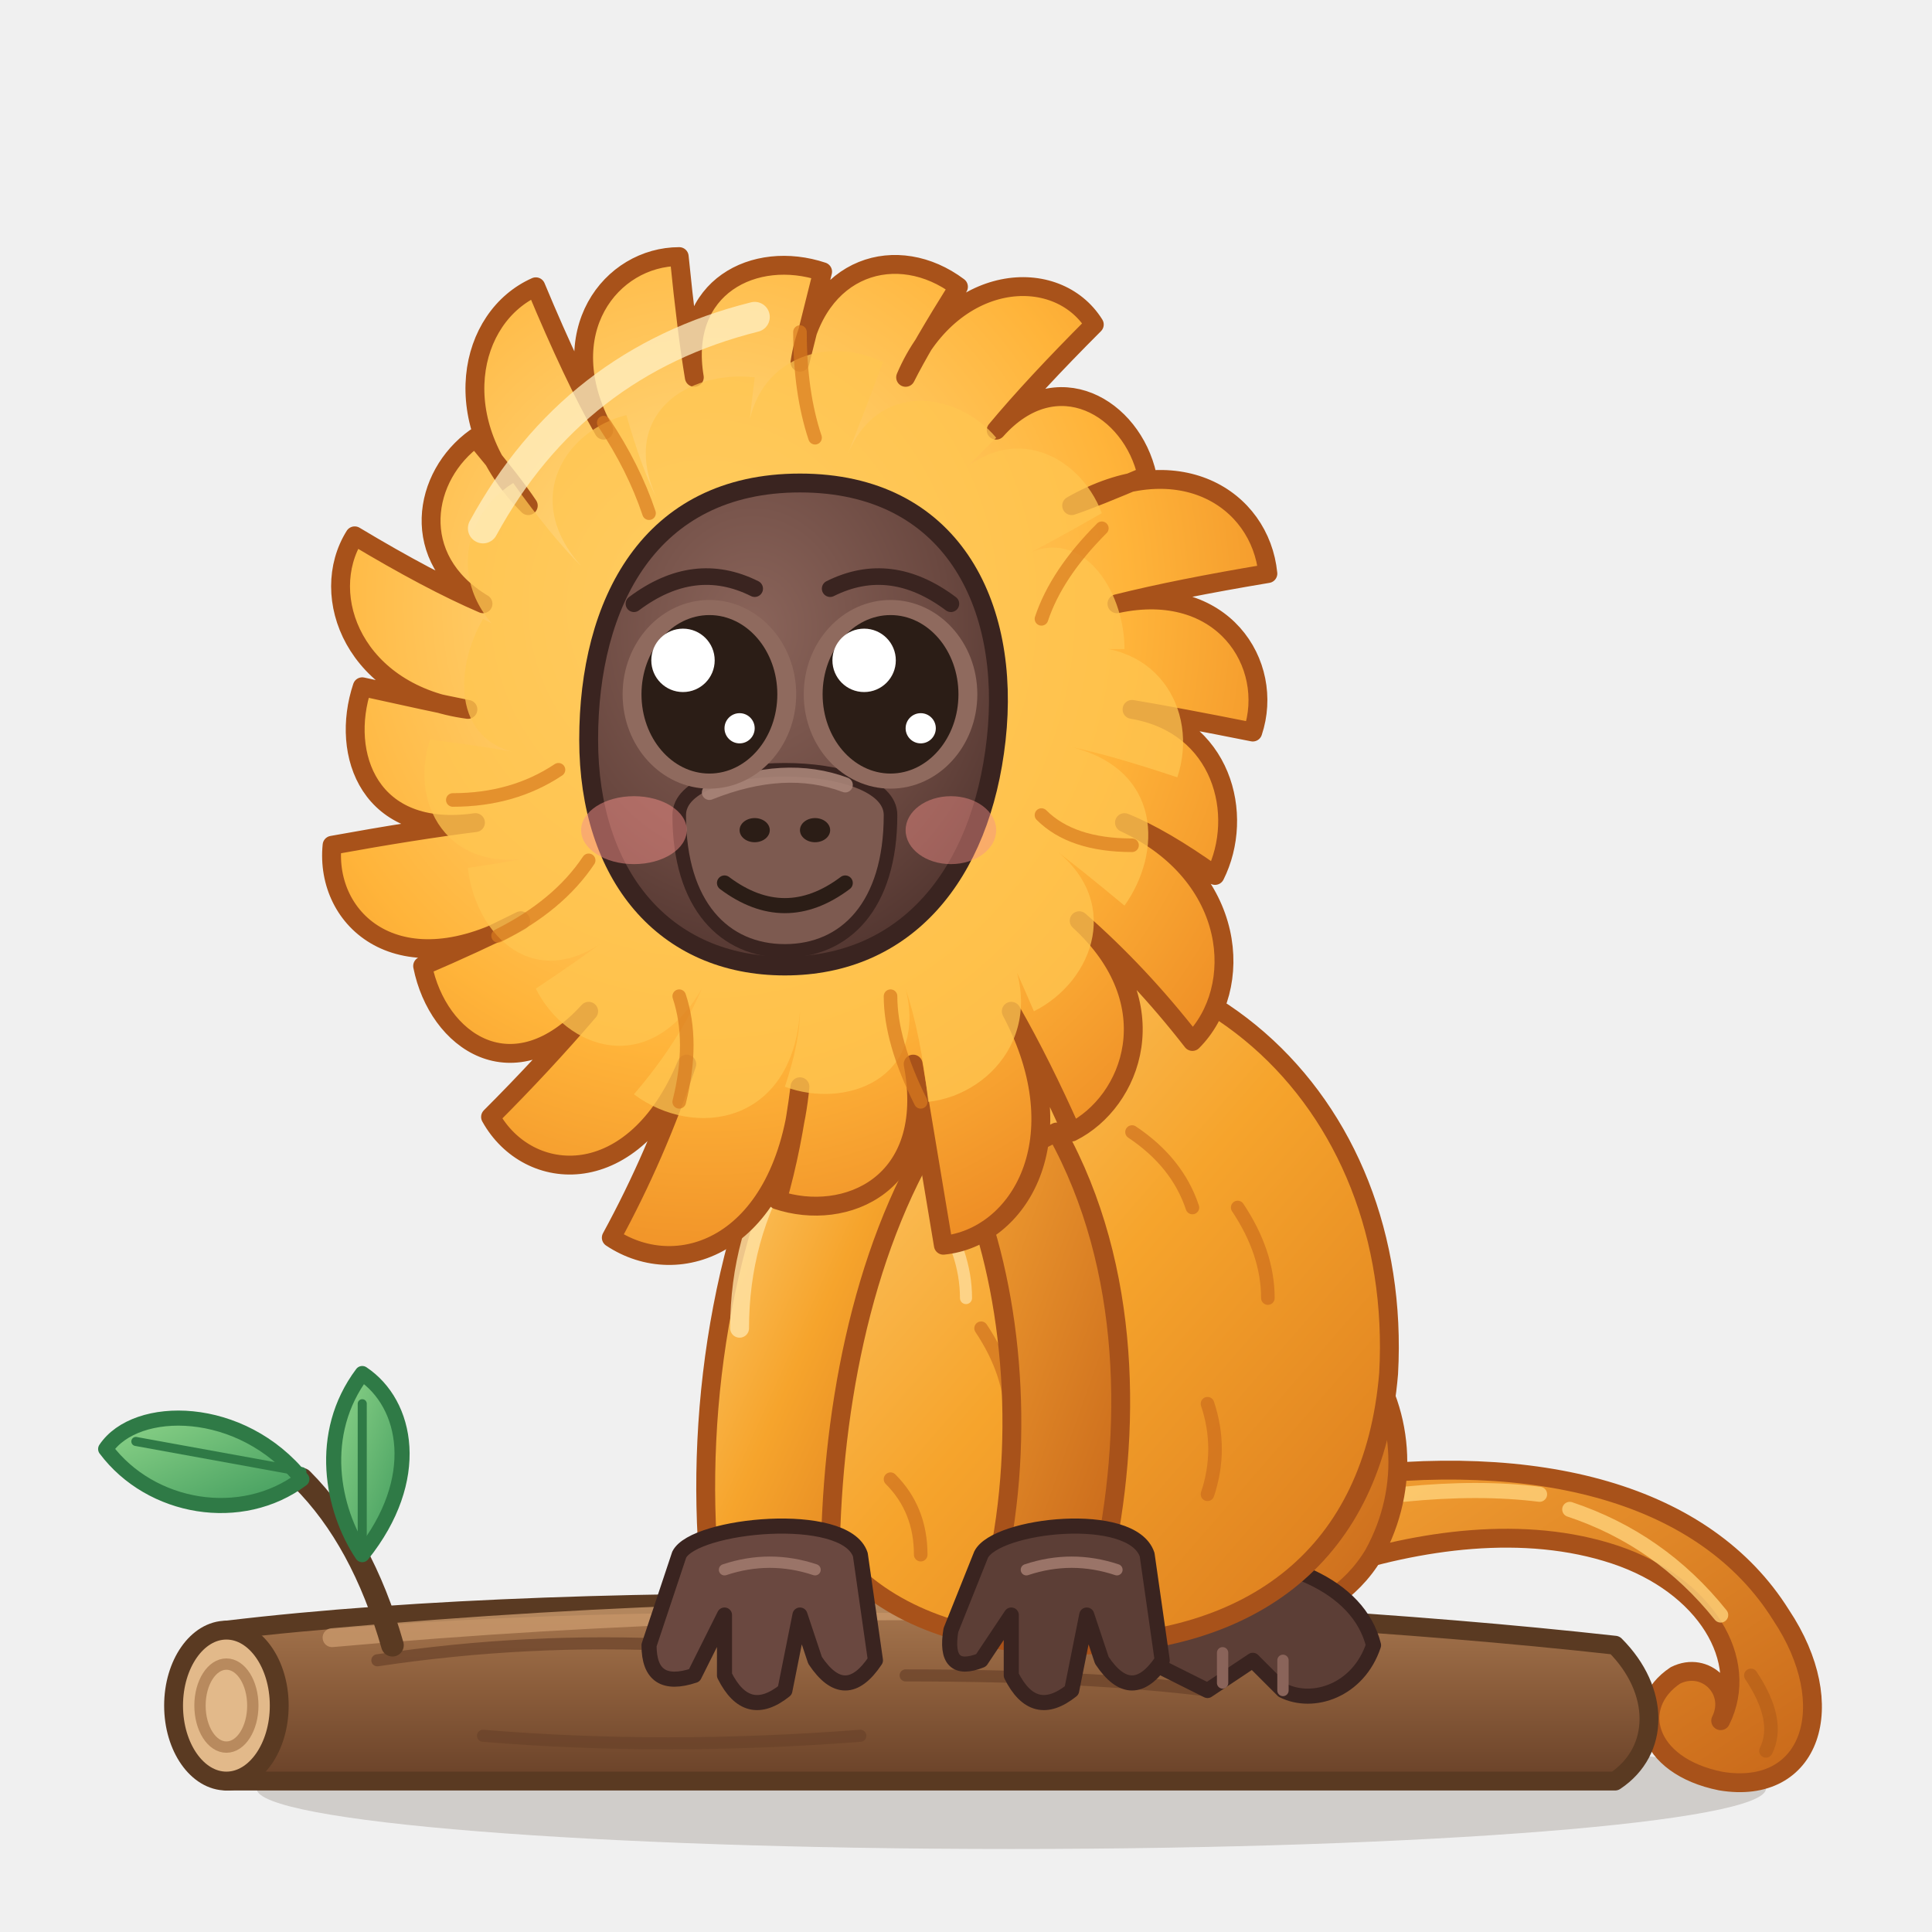
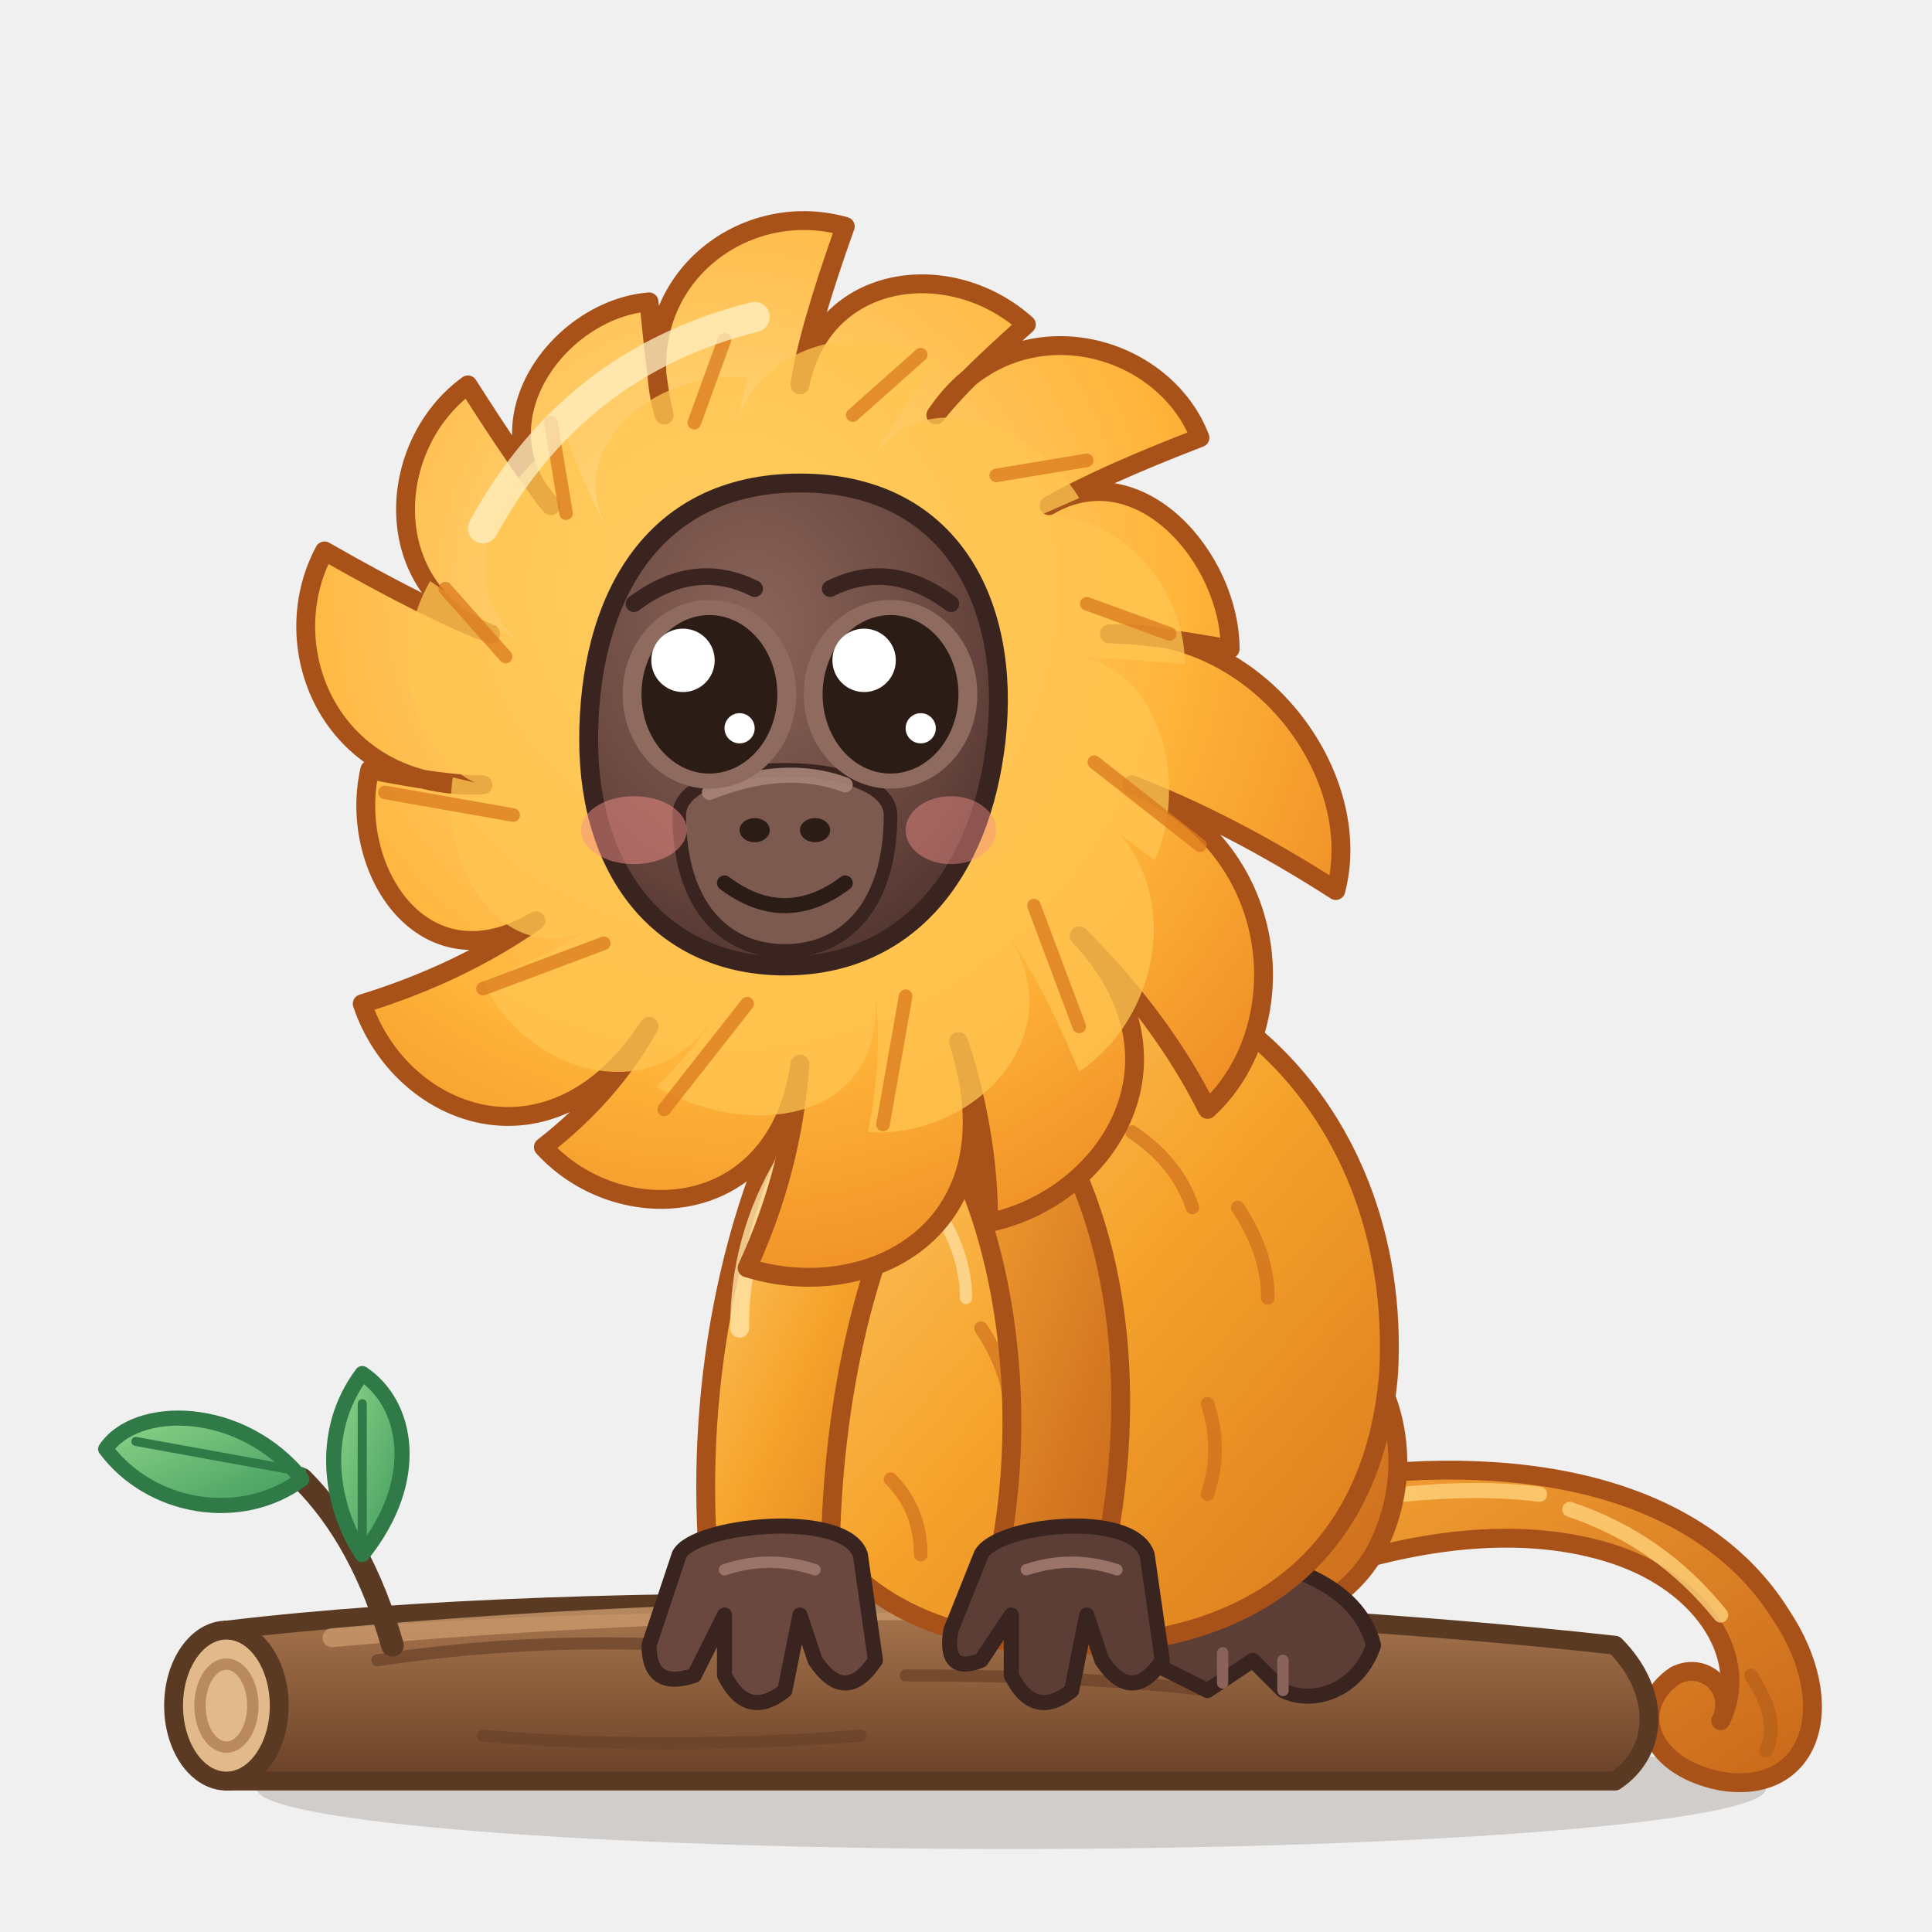
<svg xmlns="http://www.w3.org/2000/svg" viewBox="0 0 256 256">
  <defs>
    <linearGradient id="mico-pelo" x1="0" y1="0" x2="1" y2="1">
      <stop offset="0" stop-color="#ffd27a" />
      <stop offset="0.5" stop-color="#f6a42c" />
      <stop offset="1" stop-color="#d9781c" />
    </linearGradient>
    <linearGradient id="mico-pelo2" x1="0" y1="0" x2="1" y2="1">
      <stop offset="0" stop-color="#f3a032" />
      <stop offset="1" stop-color="#c8681a" />
    </linearGradient>
    <radialGradient id="mico-juba" cx="0.4" cy="0.35" r="0.75">
      <stop offset="0" stop-color="#ffe08e" />
      <stop offset="0.6" stop-color="#ffb43a" />
      <stop offset="1" stop-color="#ea8420" />
    </radialGradient>
    <radialGradient id="mico-rosto" cx="0.4" cy="0.3" r="0.8">
      <stop offset="0" stop-color="#8a645a" />
      <stop offset="0.6" stop-color="#6a4840" />
      <stop offset="1" stop-color="#4c312c" />
    </radialGradient>
    <linearGradient id="mico-galho" x1="0" y1="0" x2="0" y2="1">
      <stop offset="0" stop-color="#a7774f" />
      <stop offset="0.5" stop-color="#8a5c3a" />
      <stop offset="1" stop-color="#6a4229" />
    </linearGradient>
    <linearGradient id="mico-folha" x1="0" y1="0" x2="1" y2="1">
      <stop offset="0" stop-color="#8fd58a" />
      <stop offset="1" stop-color="#3f9a5c" />
    </linearGradient>
  </defs>
  <g id="sombra">
    <ellipse cx="134" cy="237" rx="100" ry="8" fill="#3b2a1a" opacity="0.18" />
  </g>
  <g id="cauda" stroke-linejoin="round" stroke-linecap="round">
    <path d="M176 196 C204 192 226 198 236 214 C244 226 240 238 228 236 C218 234 216 226 222 222 C226 220 230 224 228 228 C232 220 226 210 214 206 C202 202 188 204 176 208 Z" fill="url(#mico-pelo2)" stroke="#a8521a" stroke-width="2.5" />
    <path d="M186 198 q10 -1 18 0 M208 200 q12 4 20 14" fill="none" stroke="#ffd27a" stroke-width="2" opacity="0.8" />
    <path d="M232 222 q4 6 2 10" fill="none" stroke="#b55e18" stroke-width="1.8" opacity="0.7" />
  </g>
  <g id="galho" stroke-linejoin="round" stroke-linecap="round">
    <path d="M30 216 C80 210 160 212 214 218 C220 224 220 232 214 236 C160 236 80 236 30 236 Z" fill="url(#mico-galho)" stroke="#5a3a22" stroke-width="2.5" />
    <ellipse cx="30" cy="226" rx="7" ry="10" fill="#e2b98a" stroke="#5a3a22" stroke-width="2.5" />
    <ellipse cx="30" cy="226" rx="3.5" ry="5.5" fill="none" stroke="#b88a5e" stroke-width="1.5" />
    <path d="M50 220 q20 -3 40 -2 M120 222 q24 0 40 2 M64 230 q24 2 50 0" fill="none" stroke="#6a4229" stroke-width="1.6" opacity="0.7" />
    <path d="M44 217 Q100 212 150 214" fill="none" stroke="#c9996c" stroke-width="2.5" opacity="0.8" />
    <path d="M52 218 Q48 204 40 196" fill="none" stroke="#5a3a22" stroke-width="3" />
    <path d="M40 196 C32 186 18 186 14 192 C20 200 32 202 40 196 Z" fill="url(#mico-folha)" stroke="#2f7a46" stroke-width="2" />
    <path d="M48 206 C56 196 54 186 48 182 C42 190 44 200 48 206 Z" fill="url(#mico-folha)" stroke="#2f7a46" stroke-width="2" />
    <path d="M40 195 L18 191 M48 204 L48 186" stroke="#2f7a46" stroke-width="1.2" />
  </g>
  <g id="perna-tras" stroke-linejoin="round" stroke-linecap="round">
    <path d="M150 170 C178 164 192 188 182 206 C176 216 162 218 152 214 Z" fill="url(#mico-pelo2)" stroke="#a8521a" stroke-width="2.5" />
    <path d="M158 206 C170 206 180 210 182 218 C180 224 174 226 170 224 L166 220 L160 224 L152 220 Z" fill="#5c3e36" stroke="#3a2420" stroke-width="2" />
    <path d="M170 224 v-4 M162 223 v-4" stroke="#8a645a" stroke-width="1.5" />
  </g>
  <g id="corpo" stroke-linejoin="round" stroke-linecap="round">
    <path d="M118 128 C158 118 186 146 184 182 C182 206 166 218 142 218 C116 218 102 204 104 180 C106 160 102 138 118 128 Z" fill="url(#mico-pelo)" stroke="#a8521a" stroke-width="2.5" />
    <path d="M112 150 Q120 134 140 130" fill="none" stroke="#ffe3a6" stroke-width="4" opacity="0.8" />
    <g fill="none" stroke="#c8681a" stroke-width="1.8" opacity="0.6">
      <path d="M150 150 q6 4 8 10" />
      <path d="M164 160 q4 6 4 12" />
      <path d="M130 176 q4 6 4 12" />
      <path d="M160 186 q2 6 0 12" />
      <path d="M118 196 q4 4 4 10" />
    </g>
    <g fill="none" stroke="#ffe3a6" stroke-width="1.6" opacity="0.7">
      <path d="M124 160 q4 6 4 12" />
      <path d="M144 166 q4 4 4 10" />
    </g>
  </g>
  <g id="bracos" stroke-linejoin="round" stroke-linecap="round">
    <path d="M140 150 C150 168 150 190 146 208 L132 208 C136 190 134 170 128 156 Z" fill="url(#mico-pelo2)" stroke="#a8521a" stroke-width="2.5" />
    <path d="M108 140 C96 160 92 186 94 208 L110 208 C110 188 114 166 124 150 Z" fill="url(#mico-pelo)" stroke="#a8521a" stroke-width="2.5" />
    <path d="M104 154 q-6 10 -6 22" fill="none" stroke="#ffe3a6" stroke-width="2.5" opacity="0.8" />
    <path d="M90 206 C92 202 112 200 114 206 L116 220 Q112 226 108 220 L106 214 L104 224 Q99 228 96 222 L96 214 L92 222 Q86 224 86 218 Z" fill="#6a4840" stroke="#3a2420" stroke-width="2" />
    <path d="M130 206 C132 202 150 200 152 206 L154 220 Q150 226 146 220 L144 214 L142 224 Q137 228 134 222 L134 214 L130 220 Q125 222 126 216 Z" fill="#5c3e36" stroke="#3a2420" stroke-width="2" />
    <path d="M96 208 q6 -2 12 0 M136 208 q6 -2 12 0" fill="none" stroke="#9a7468" stroke-width="1.5" />
  </g>
  <g id="cabeca" stroke-linejoin="round" stroke-linecap="round">
-     <path d="M106 48 C108 35 119 32 127 38 Q122 46 120 50 C126 36 140 35 145 43 Q137 51 132 57 C140 48 150 54 152 63 Q145 66 142 67 C156 59 167 66 168 76 Q156 78 148 80 C162 77 169 88 166 97 Q156 95 150 94 C162 96 165 108 161 116 Q154 111 149 109 C164 116 165 131 158 138 Q151 129 143 122 C155 133 150 146 142 150 Q138 141 134 134 C143 151 135 164 125 165 Q123 153 121 141 C124 157 112 162 103 159 Q105 152 106 144 C104 165 90 170 81 164 Q87 153 91 141 C84 158 70 157 65 148 Q72 141 78 134 C68 145 58 138 56 128 Q63 125 69 122 C53 131 43 122 44 112 Q55 110 63 109 C49 111 45 100 48 91 Q57 93 62 94 C47 92 42 79 47 71 Q57 77 64 80 C54 74 56 63 63 58 Q68 64 70 67 C59 56 62 42 71 38 Q76 50 80 57 C73 44 81 34 90 34 Q91 44 92 50 C90 38 100 33 109 36 Q107 44 106 48 Z" fill="url(#mico-juba)" stroke="#a8521a" stroke-width="2.5" />
-     <path d="M112 61 C116 50 127 52 132 58 Q127 63 125 65 C133 55 143 60 146 68 Q139 72 135 74 C143 69 149 78 149 86 Q143 86 141 86 C153 84 159 94 156 103 Q147 100 142 99 C154 102 154 113 149 120 Q143 115 139 112 C149 119 145 130 137 134 Q134 127 132 123 C140 135 132 145 123 146 Q122 137 120 131 C123 143 112 147 104 144 Q106 138 106 134 C105 149 92 151 84 145 Q90 138 93 131 C86 143 75 139 71 131 Q77 127 81 124 C71 132 63 124 62 115 Q69 114 73 113 C60 117 54 107 57 98 Q65 99 70 100 C60 99 60 89 64 82 Q70 85 71 87 C59 81 60 69 68 64 Q73 71 77 75 C69 66 75 57 83 55 Q85 62 87 66 C82 55 91 49 100 50 Q99 58 99 61 C98 48 109 44 117 48 Q114 56 112 61 Z" fill="#ffc650" opacity="0.75" />
-     <g fill="none" stroke="#d97a1e" stroke-width="1.8" opacity="0.7">
-       <path d="M60 106 q8 0 14 -4" />
-       <path d="M66 124 q8 -4 12 -10" />
-       <path d="M90 146 q2 -8 0 -14" />
-       <path d="M122 146 q-4 -8 -4 -14" />
-       <path d="M150 112 q-8 0 -12 -4" />
-       <path d="M146 70 q-6 6 -8 12" />
-       <path d="M80 56 q4 6 6 12" />
-       <path d="M106 44 q0 8 2 14" />
+     <path d="M106 51 C109 36 126 34 136 43 Q127 51 124 55 C134 40 154 45 159 58 Q146 63 139 67 C151 60 163 74 163 86 Q152 84 147 84 C167 83 181 103 177 118 Q163 109 150 104 C170 112 172 136 160 147 Q154 135 143 124 C159 141 146 159 131 162 Q131 150 127 138 C135 163 115 173 99 168 Q105 155 106 141 C103 162 82 163 72 152 Q81 145 86 136 C73 156 53 148 48 133 Q61 129 71 122 C56 131 46 115 49 102 Q59 104 64 104 C44 105 36 86 43 73 Q57 81 65 84 C50 78 51 59 62 51 Q69 62 73 67 C63 56 74 41 86 40 Q87 51 88 55 C83 38 98 26 112 30 Q107 44 106 51 Z" fill="url(#mico-juba)" stroke="#a8521a" stroke-width="2.5" />
+     <path d="M115 62 C121 50 137 56 143 66 Q134 70 131 71 C143 63 157 75 157 88 Q145 87 140 87 C153 86 158 103 153 114 Q145 108 141 105 C158 113 155 134 143 142 Q138 130 133 123 C143 137 129 151 115 150 Q117 140 116 132 C117 149 99 151 87 144 Q94 137 96 132 C89 148 70 143 64 130 Q74 126 80 122 C68 130 58 116 60 103 Q68 105 72 105 C56 107 50 89 57 77 Q67 84 72 87 C59 81 64 64 75 58 Q79 68 81 71 C74 60 86 49 99 50 Q97 59 97 62 C96 47 113 41 124 48 Q117 58 115 62 Z" fill="#ffc650" opacity="0.75" />
+     <g fill="none" stroke="#d97a1e" stroke-width="1.8" opacity="0.75">
+       <path d="M113 55 L122 47" />
+       <path d="M132 63 L144 61" />
+       <path d="M144 80 L155 84" />
+       <path d="M145 101 L159 112" />
+       <path d="M137 120 L143 136" />
+       <path d="M120 132 L117 149" />
+       <path d="M99 133 L88 147" />
+       <path d="M80 125 L64 131" />
+       <path d="M68 108 L51 105" />
+       <path d="M67 87 L59 78" />
+       <path d="M75 68 L73 56" />
+       <path d="M92 56 L96 45" />
    </g>
    <path d="M64 70 Q76 48 100 42" fill="none" stroke="#fff0c4" stroke-width="4" opacity="0.75" />
    <path d="M106 64 C126 64 134 80 132 98 C130 116 120 128 104 128 C88 128 78 116 78 98 C78 80 86 64 106 64 Z" fill="url(#mico-rosto)" stroke="#3a2420" stroke-width="2.5" />
    <path d="M90 108 C90 100 118 100 118 108 C118 120 112 126 104 126 C96 126 90 120 90 108 Z" fill="#7d5a50" stroke="#3a2420" stroke-width="1.8" />
    <path d="M94 105 Q104 101 112 104" fill="none" stroke="#a88478" stroke-width="2" opacity="0.9" />
    <path d="M84 80 q8 -6 16 -2 M110 78 q8 -4 16 2" fill="none" stroke="#3a2420" stroke-width="2.2" />
    <ellipse cx="94" cy="92" rx="11.5" ry="12.5" fill="#8f6a5e" />
    <ellipse cx="118" cy="92" rx="11.5" ry="12.5" fill="#8f6a5e" />
  </g>
  <g id="olhos">
    <ellipse cx="94" cy="92" rx="9" ry="10.5" fill="#2b1d16" />
    <ellipse cx="118" cy="92" rx="9" ry="10.5" fill="#2b1d16" />
    <circle cx="90.5" cy="87.5" r="4.2" fill="#fff" />
    <circle cx="98" cy="96.5" r="2" fill="#fff" />
    <circle cx="114.5" cy="87.5" r="4.2" fill="#fff" />
    <circle cx="122" cy="96.5" r="2" fill="#fff" />
  </g>
  <g id="rosto" stroke-linecap="round" stroke-linejoin="round">
    <ellipse cx="100" cy="110" rx="2" ry="1.6" fill="#2b1d16" />
    <ellipse cx="108" cy="110" rx="2" ry="1.6" fill="#2b1d16" />
    <path d="M96 117 Q104 123 112 117" fill="none" stroke="#2b1d16" stroke-width="2" />
    <ellipse cx="84" cy="110" rx="7" ry="4.5" fill="#f4908a" opacity="0.5" />
    <ellipse cx="126" cy="110" rx="6" ry="4.5" fill="#f4908a" opacity="0.45" />
  </g>
</svg>
